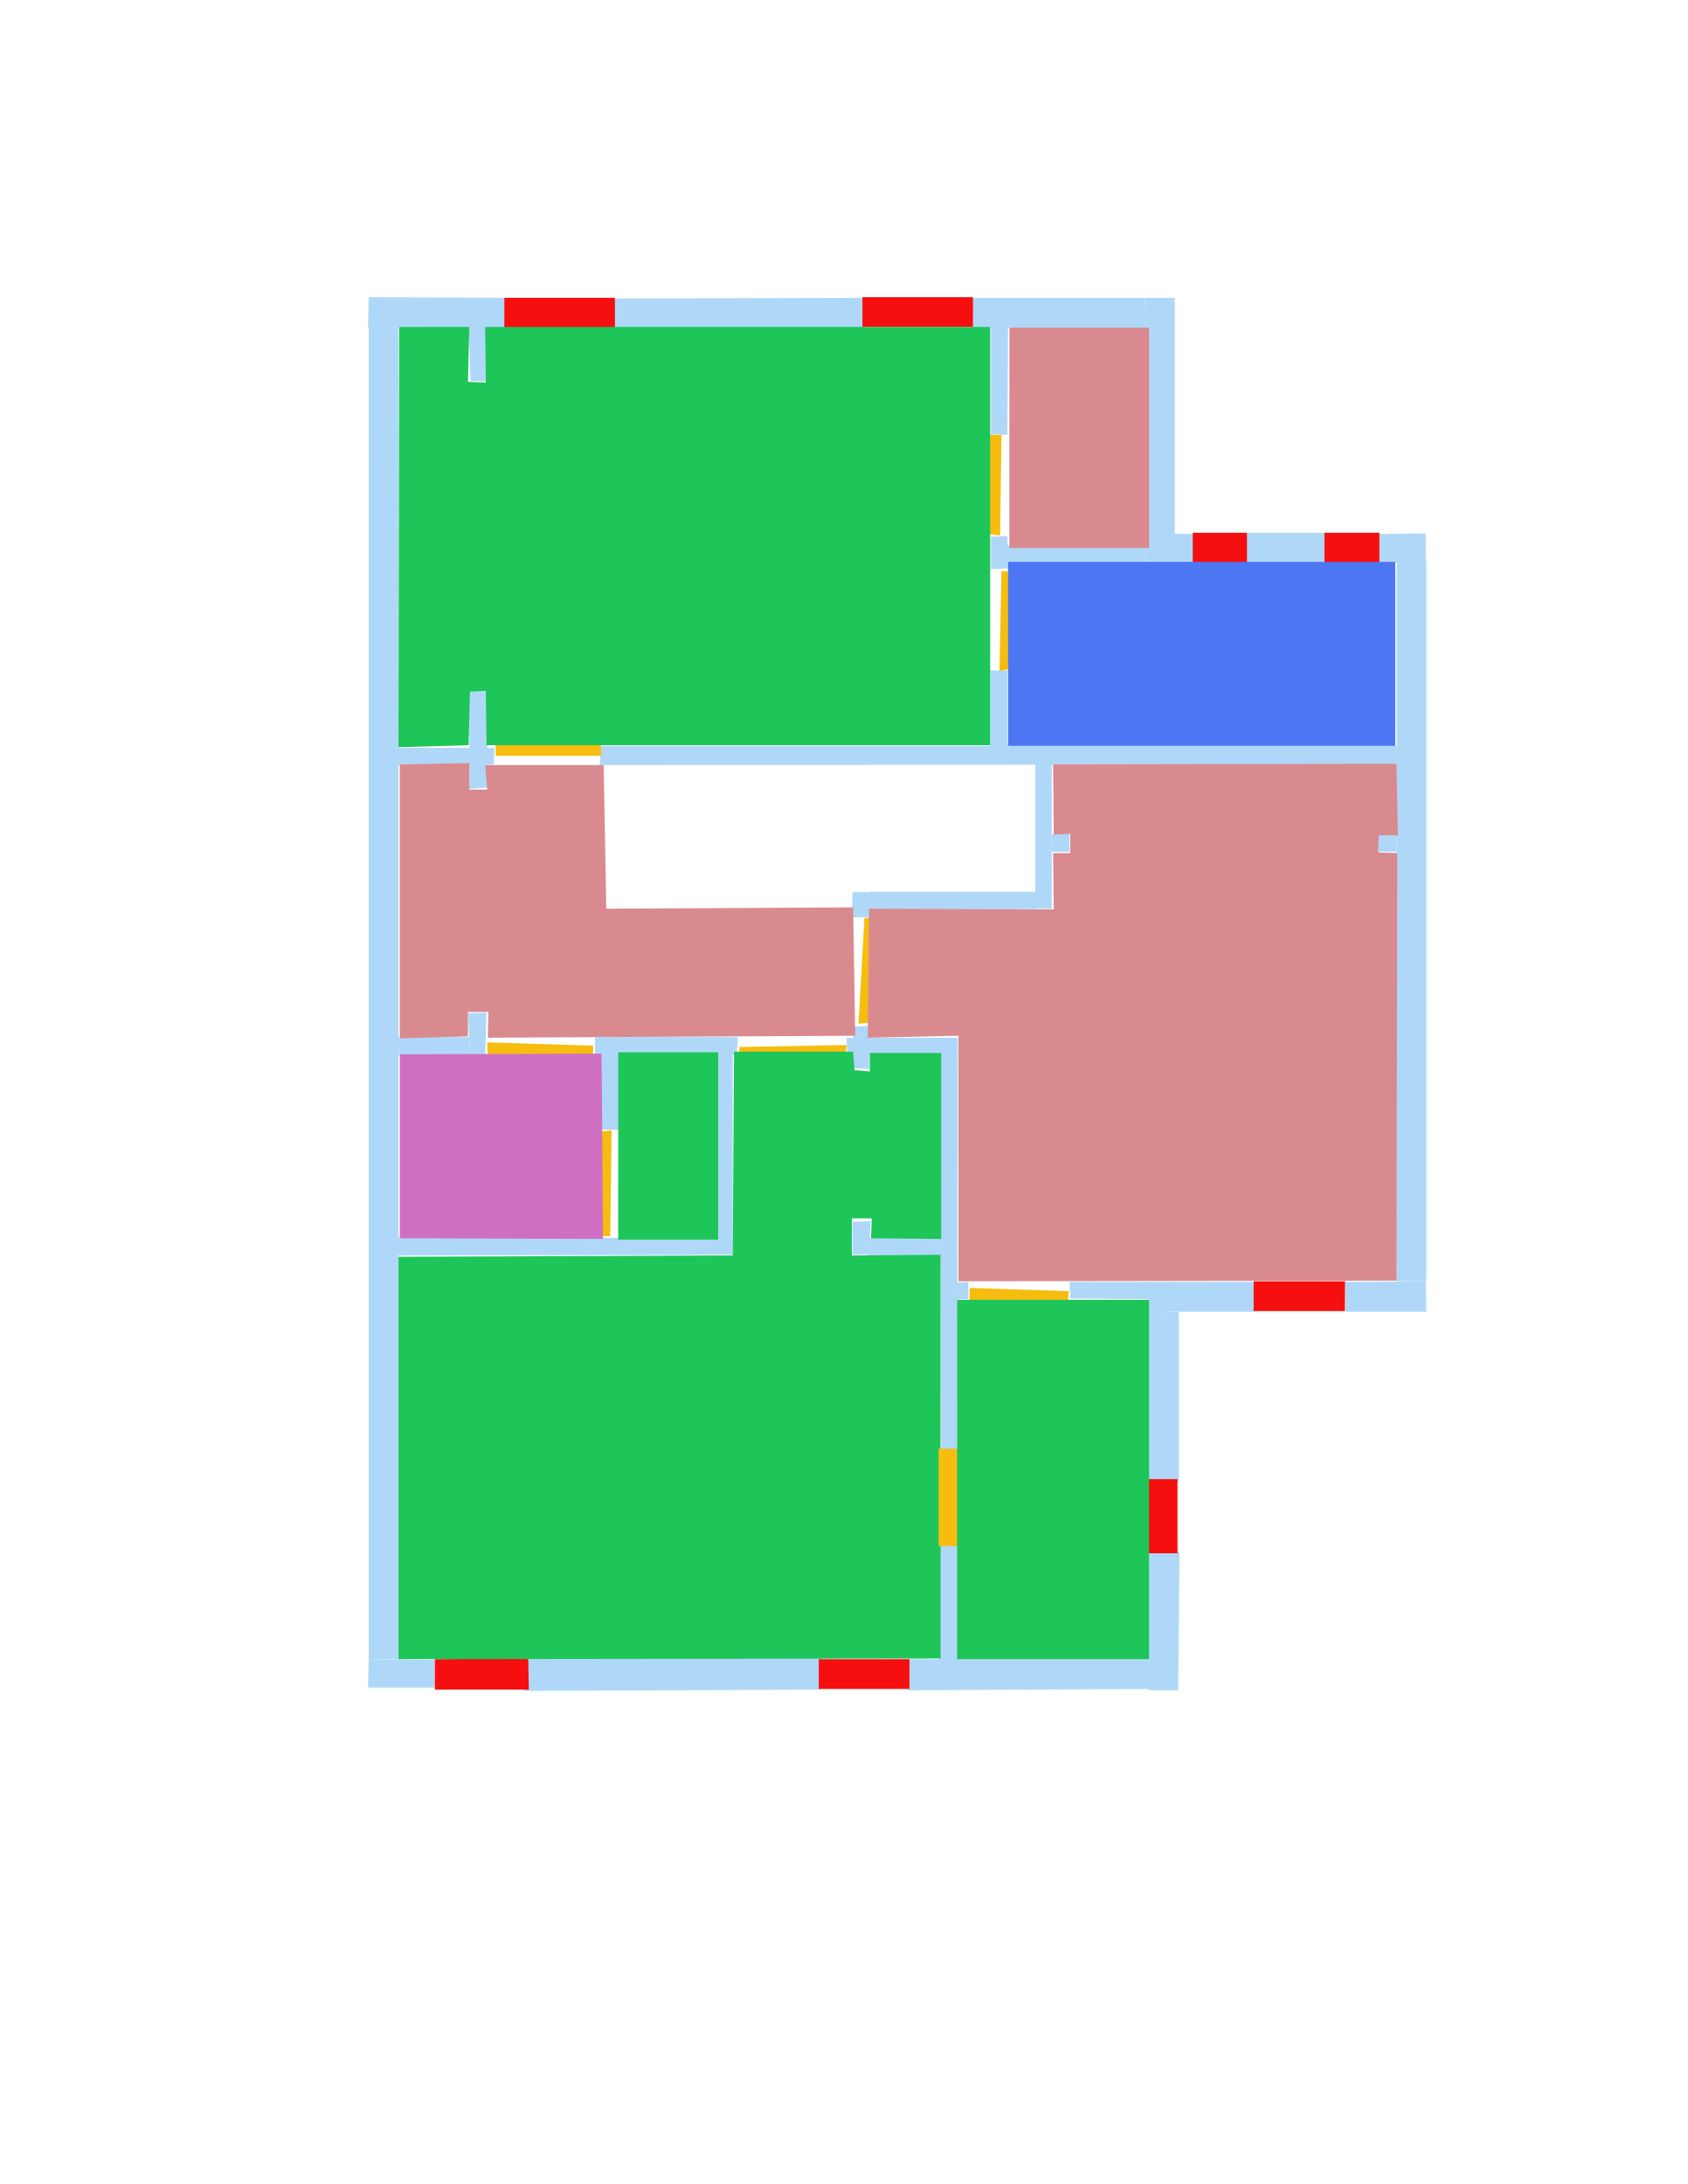
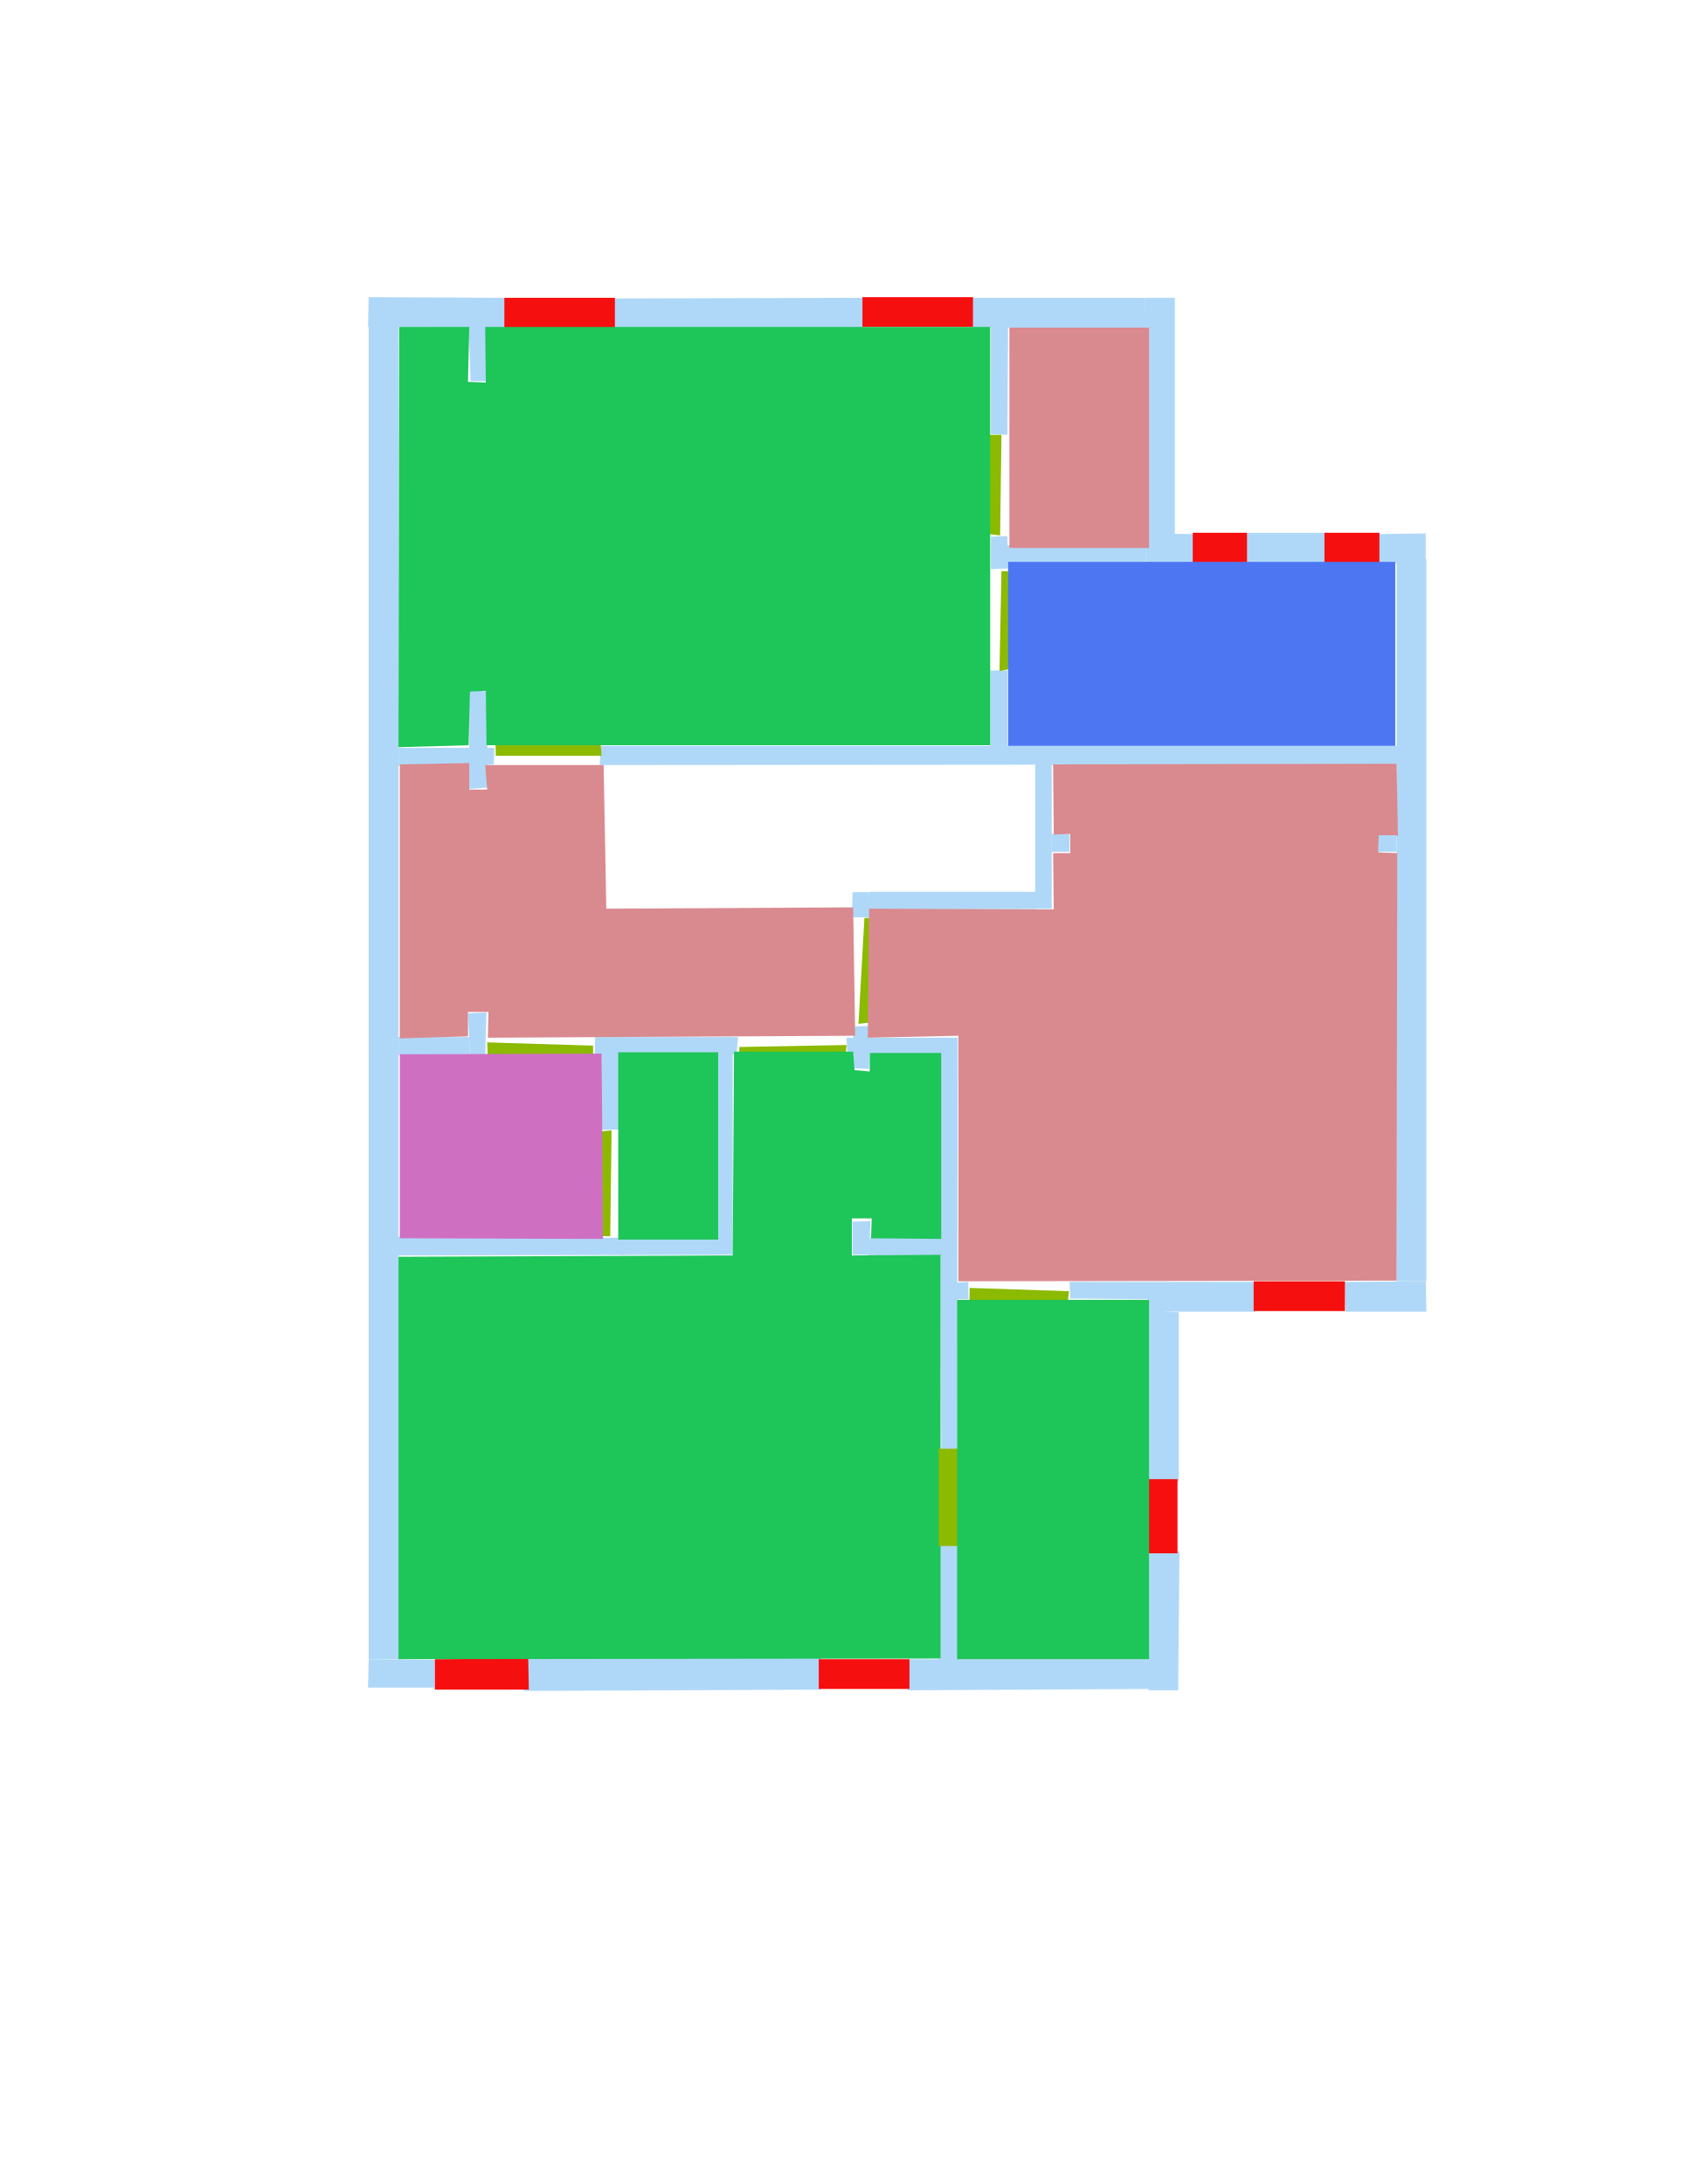
<svg xmlns="http://www.w3.org/2000/svg" version="1.1" width="2550" height="3300">
  <width>2550</width>
  <height>3300</height>
  <nclasslabel>6</nclasslabel>
  <nclassappear>4</nclassappear>
  <class>Door</class>
  <class>Parking</class>
  <class>Room</class>
  <class>Separation</class>
  <class>Wall</class>
  <class>Window</class>
  <polygon class="Wall" fill="#AFD8F8" id="0" transcription="" points="927,451 1305,450 1305,496 927,496 " />
  <polygon class="Wall" fill="#AFD8F8" id="2" transcription="" points="1881,805 2005,805 2005,852 1881,851 " />
  <polygon class="Wall" fill="#AFD8F8" id="5" transcription="" points="1781,1983 1781,2238 1734,2236 1735,1980 " />
  <polygon class="Wall" fill="#AFD8F8" id="6" transcription="" points="1419,2514 1419,2335 1450,2334 1450,2511 " />
  <polygon class="Wall" fill="#AFD8F8" id="7" transcription="" points="792,2503 1241,2505 1240,2553 791,2555 " />
  <polygon class="Wall" fill="#AFD8F8" id="8" transcription="" points="557,449 765,450 765,496 556,494 " />
  <polygon class="Wall" fill="#AFD8F8" id="9" transcription="" points="711,576 737,576 735,489 708,489 " />
  <polygon class="Wall" fill="#AFD8F8" id="10" transcription="" points="657,2508 657,2550 556,2550 557,2507 " />
  <polygon class="Wall" fill="#AFD8F8" id="11" transcription="" points="557,493 602,493 602,2507 557,2507 " />
  <polygon class="Wall" fill="#AFD8F8" id="12" transcription="" points="602,1130 747,1130 746,1155 602,1157 " />
  <polygon class="Wall" fill="#AFD8F8" id="13" transcription="" points="709,1043 737,1045 736,1190 709,1192 " />
  <polygon class="Wall" fill="#AFD8F8" id="14" transcription="" points="707,1531 710,1594 733,1594 735,1530 " />
  <polygon class="Wall" fill="#AFD8F8" id="15" transcription="" points="602,1567 709,1567 710,1594 602,1594 " />
  <polygon class="Wall" fill="#AFD8F8" id="16" transcription="" points="601,1869 1081,1871 1082,1896 601,1897 " />
  <polygon class="Wall" fill="#AFD8F8" id="17" transcription="" points="1079,1592 1081,1896 1107,1896 1107,1592 " />
  <polygon class="Wall" fill="#AFD8F8" id="18" transcription="" points="899,1567 1115,1567 1113,1593 899,1593 " />
  <polygon class="Wall" fill="#AFD8F8" id="19" transcription="" points="908,1707 935,1707 935,1592 909,1592 " />
  <polygon class="Wall" fill="#AFD8F8" id="20" transcription="" points="1422,2192 1446,2193 1447,1586 1420,1585 " />
  <polygon class="Wall" fill="#AFD8F8" id="21" transcription="" points="1279,1568 1447,1568 1447,1593 1280,1592 " />
  <polygon class="Wall" fill="#AFD8F8" id="22" transcription="" points="1289,1551 1315,1550 1313,1615 1289,1614 " />
  <polygon class="Wall" fill="#AFD8F8" id="23" transcription="" points="1314,1870 1425,1871 1422,1898 1312,1897 " />
  <polygon class="Wall" fill="#AFD8F8" id="24" transcription="" points="1288,1846 1315,1845 1313,1896 1288,1896 " />
  <polygon class="Wall" fill="#AFD8F8" id="25" transcription="" points="1463,1937 1446,1938 1445,1963 1463,1963 " />
  <polygon class="Wall" fill="#AFD8F8" id="26" transcription="" points="1616,1937 1736,1937 1737,1963 1617,1962 " />
  <polygon class="Wall" fill="#AFD8F8" id="27" transcription="" points="1735,1937 1897,1937 1896,1982 1735,1982 " />
  <polygon class="Wall" fill="#AFD8F8" id="28" transcription="" points="2032,1937 2033,1982 2155,1982 2154,1936 " />
  <polygon class="Wall" fill="#AFD8F8" id="29" transcription="" points="2110,847 2155,845 2155,1936 2110,1936 " />
  <polygon class="Wall" fill="#AFD8F8" id="30" transcription="" points="1373,2507 1736,2507 1737,2552 1372,2554 " />
  <polygon class="Wall" fill="#AFD8F8" id="31" transcription="" points="1780,2554 1735,2554 1736,2345 1782,2344 " />
  <polygon class="Wall" fill="#AFD8F8" id="32" transcription="" points="2082,807 2154,806 2154,850 2083,851 " />
  <polygon class="Wall" fill="#AFD8F8" id="33" transcription="" points="1730,806 1803,807 1805,851 1731,852 " />
  <polygon class="Wall" fill="#AFD8F8" id="34" transcription="" points="1497,811 1497,860 1523,859 1522,810 " />
  <polygon class="Wall" fill="#AFD8F8" id="35" transcription="" points="1520,824 1731,824 1731,851 1520,851 " />
  <polygon class="Wall" fill="#AFD8F8" id="36" transcription="" points="1730,450 1775,450 1775,807 1730,807 " />
  <polygon class="Wall" fill="#AFD8F8" id="37" transcription="" points="1469,450 1730,450 1731,495 1470,495 " />
  <polygon class="Wall" fill="#AFD8F8" id="38" transcription="" points="1497,493 1523,492 1522,657 1497,656 " />
  <polygon class="Wall" fill="#AFD8F8" id="39" transcription="" points="908,1127 2116,1127 2114,1155 906,1156 " />
  <polygon class="Wall" fill="#AFD8F8" id="40" transcription="" points="1496,1013 1522,1013 1522,1128 1496,1128 " />
  <polygon class="Wall" fill="#AFD8F8" id="41" transcription="" points="1564,1153 1589,1153 1589,1373 1564,1373 " />
  <polygon class="Wall" fill="#AFD8F8" id="42" transcription="" points="1589,1260 1616,1260 1616,1287 1589,1287 " />
  <polygon class="Wall" fill="#AFD8F8" id="43" transcription="" points="1288,1348 1313,1348 1314,1386 1287,1386 " />
  <polygon class="Wall" fill="#AFD8F8" id="44" transcription="" points="1313,1347.5 1565,1347.5 1565,1373.5 1313,1374 " />
-   <polygon class="Door" fill="#F6BD0F" id="45" transcription="" points="746,977 749,1142 909,1142 902,1060 825,987 " />
-   <polygon class="Door" fill="#F6BD0F" id="46" transcription="" points="1513,863 1673,863 1643,954 1588,998 1510,1014 " />
-   <polygon class="Door" fill="#F6BD0F" id="47" transcription="" points="1355,657 1513,657 1511,809 1424,799 1358,727 " />
-   <polygon class="Door" fill="#F6BD0F" id="48" transcription="" points="1306,1387 1473,1386 1445,1479 1377,1538 1297,1547 " />
-   <polygon class="Door" fill="#F6BD0F" id="49" transcription="" points="1117,1582 1115,1756 1222,1722 1273,1639 1279,1579 " />
-   <polygon class="Door" fill="#F6BD0F" id="50" transcription="" points="736,1575 740,1660 820,1740 898,1745 896,1580 " />
-   <polygon class="Door" fill="#F6BD0F" id="51" transcription="" points="924,1708 835,1716 775,1779 755,1866 922,1868 " />
-   <polygon class="Door" fill="#F6BD0F" id="52" transcription="" points="1465,1946 1462,2112 1561,2084 1609,2006 1615,1951 " />
+   <polygon class="Door" fill="#8BBA00" id="45" transcription="" points="746,977 749,1142 909,1142 902,1060 825,987 " />
+   <polygon class="Door" fill="#8BBA00" id="46" transcription="" points="1513,863 1673,863 1643,954 1588,998 1510,1014 " />
+   <polygon class="Door" fill="#8BBA00" id="47" transcription="" points="1355,657 1513,657 1511,809 1424,799 1358,727 " />
+   <polygon class="Door" fill="#8BBA00" id="48" transcription="" points="1306,1387 1473,1386 1445,1479 1377,1538 1297,1547 " />
+   <polygon class="Door" fill="#8BBA00" id="49" transcription="" points="1117,1582 1115,1756 1222,1722 1273,1639 1279,1579 " />
+   <polygon class="Door" fill="#8BBA00" id="50" transcription="" points="736,1575 740,1660 820,1740 898,1745 896,1580 " />
+   <polygon class="Door" fill="#8BBA00" id="51" transcription="" points="924,1708 835,1716 775,1779 755,1866 922,1868 " />
+   <polygon class="Door" fill="#8BBA00" id="52" transcription="" points="1465,1946 1462,2112 1561,2084 1609,2006 1615,1951 " />
  <polygon class="Window" fill="#f60f0f" id="53" transcription="" points="657,2507 798,2506 799,2553 657,2553 " />
  <polygon class="Window" fill="#f60f0f" id="54" transcription="" points="1237,2507 1374,2507 1374,2552 1237,2552 " />
  <polygon class="Window" fill="#f60f0f" id="55" transcription="" points="1735,2235 1779,2235 1779,2347 1735,2347 " />
  <polygon class="Window" fill="#f60f0f" id="56" transcription="" points="1894,1936 2032,1936 2032,1981 1894,1981 " />
  <polygon class="Window" fill="#f60f0f" id="57" transcription="" points="2001,805 2084,805 2084,851 2001,851 " />
  <polygon class="Window" fill="#f60f0f" id="58" transcription="" points="1802,805 1884,805 1884,850 1802,850 " />
  <polygon class="Window" fill="#f60f0f" id="59" transcription="" points="1303,449 1470,449 1470,494 1303,494 " />
  <polygon class="Window" fill="#f60f0f" id="60" transcription="" points="762,450 929,450 929,495 762,495 " />
  <polygon class="bathRoom" fill="#cf6fc2" id="61" transcription="" points="604,1593 909,1592 911,1872 604,1871 " />
  <polygon class="livingRoom" fill="#1ec558" id="62" transcription="" points="1109,1589 1107,1897 602,1899 602,2507 1421,2506 1421,1896 1287,1897 1287,1841 1317,1841 1316,1871 1422,1872 1422,1591 1314,1591 1314,1619 1291,1617 1289,1589 " />
-   <polygon class="Door" fill="#F6BD0F" id="63" transcription="" points="1418,2189 1448,2189 1448,2336 1418,2336 " />
+   <polygon class="Door" fill="#8BBA00" id="63" transcription="" points="1418,2189 1448,2189 1448,2336 1418,2336 " />
  <polygon class="livingRoom" fill="#1ec558" id="64" transcription="" points="1446,1964 1736,1964 1736,2507 1446,2507 " />
  <polygon class="bedRoom" fill="#d98a8f" id="65" transcription="" points="1591,1155 2110,1154 2112,1263 2083,1264 2083,1288 2111,1289 2110,1935 1448,1936 1448,1565 1311,1568 1313,1373 1592,1374 1591,1289 1617,1289 1617,1260 1592,1261 " />
  <polygon class="Wall" fill="#AFD8F8" id="66" transcription="" points="2083,1262 2110,1262 2110,1287 2082,1287 " />
  <polygon class="bedRoom" fill="#d98a8f" id="67" transcription="" points="604,1155 709,1153 709,1193 736,1193 733,1156 912,1156 916,1373 1289,1371 1292,1565 737,1568 738,1529 707,1529 707,1566 604,1569 " />
  <polygon class="bedRoom" fill="#d98a8f" id="68" transcription="" points="1525,495 1736,495 1736,828 1525,828 " />
  <polygon class="kitchen" fill="#4c76f2" id="69" transcription="" points="1523,849 2108,849 2108,1127 1523,1127 " />
  <polygon class="livingRoom" fill="#1ec558" id="70" transcription="" points="603,494 709,494 707,577 734,578 733,494 1496,494 1496,1126 735,1126 734,1044 710,1045 708,1126 602,1129 " />
  <polygon class="livingRoom" fill="#1ec558" id="71" transcription="" points="934,1590 1085,1590 1085,1873 934,1873 " />
  <relation type="outerP" objects="8,60,0,59,37,36,33,58,2,57,32,29,28,56,27,5,55,31,30,54,7,53,10,11" />
  <relation type="incident" objects="8,60" />
  <relation type="incident" objects="8,9" />
  <relation type="incident" objects="60,0" />
  <relation type="incident" objects="0,59" />
  <relation type="incident" objects="59,37" />
  <relation type="incident" objects="37,38" />
  <relation type="incident" objects="37,36" />
  <relation type="incident" objects="36,33" />
  <relation type="incident" objects="33,35" />
  <relation type="incident" objects="33,58" />
  <relation type="incident" objects="58,2" />
  <relation type="incident" objects="2,57" />
  <relation type="incident" objects="57,32" />
  <relation type="incident" objects="32,29" />
  <relation type="incident" objects="29,39" />
  <relation type="incident" objects="29,66" />
  <relation type="incident" objects="29,28" />
  <relation type="incident" objects="28,28" />
  <relation type="incident" objects="27,56" />
  <relation type="incident" objects="56,28" />
  <relation type="incident" objects="27,5" />
  <relation type="incident" objects="5,55" />
  <relation type="incident" objects="55,31" />
  <relation type="incident" objects="31,30" />
  <relation type="incident" objects="30,54" />
  <relation type="incident" objects="54,7" />
  <relation type="incident" objects="7,53" />
  <relation type="incident" objects="53,10" />
  <relation type="incident" objects="10,11" />
  <relation type="incident" objects="30,6" />
  <relation type="incident" objects="11,8" />
  <relation type="incident" objects="11,12" />
  <relation type="incident" objects="12,13" />
  <relation type="incident" objects="12,45" />
  <relation type="incident" objects="45,39" />
  <relation type="incident" objects="39,40" />
  <relation type="incident" objects="40,46" />
  <relation type="incident" objects="46,34" />
  <relation type="incident" objects="34,35" />
  <relation type="incident" objects="34,47" />
  <relation type="incident" objects="47,38" />
  <relation type="incident" objects="39,41" />
  <relation type="incident" objects="41,42" />
  <relation type="incident" objects="41,44" />
  <relation type="incident" objects="44,48" />
  <relation type="incident" objects="48,22" />
  <relation type="incident" objects="22,21" />
  <relation type="incident" objects="21,20" />
  <relation type="incident" objects="20,23" />
  <relation type="incident" objects="23,24" />
  <relation type="incident" objects="20,52" />
  <relation type="incident" objects="52,26" />
  <relation type="incident" objects="26,27" />
  <relation type="incident" objects="20,63" />
  <relation type="incident" objects="63,6" />
  <relation type="incident" objects="21,49" />
  <relation type="incident" objects="49,18" />
  <relation type="incident" objects="18,19" />
  <relation type="incident" objects="18,17" />
  <relation type="incident" objects="17,16" />
  <relation type="incident" objects="16,51" />
  <relation type="incident" objects="51,19" />
  <relation type="incident" objects="16,11" />
  <relation type="incident" objects="11,15" />
  <relation type="incident" objects="15,14" />
  <relation type="incident" objects="14,50" />
  <relation type="incident" objects="50,18" />
  <relation type="neighbour" objects="70,67" />
  <relation type="neighbour" objects="67,61" />
  <relation type="neighbour" objects="61,71" />
  <relation type="neighbour" objects="71,67" />
  <relation type="neighbour" objects="67,65" />
  <relation type="neighbour" objects="65,69" />
  <relation type="neighbour" objects="69,70" />
  <relation type="neighbour" objects="70,68" />
  <relation type="neighbour" objects="68,69" />
  <relation type="neighbour" objects="65,64" />
  <relation type="neighbour" objects="64,62" />
  <relation type="neighbour" objects="62,65" />
  <relation type="neighbour" objects="62,67" />
  <relation type="neighbour" objects="62,71" />
  <relation type="neighbour" objects="62,61" />
  <relation type="access" objects="68,47,70" />
  <relation type="access" objects="67,45,70" />
  <relation type="access" objects="67,48,65" />
  <relation type="access" objects="70,46,69" />
  <relation type="access" objects="67,50,61" />
  <relation type="access" objects="71,51,61" />
  <relation type="access" objects="67,49,62" />
  <relation type="access" objects="62,63,64" />
  <relation type="access" objects="65,52,64" />
  <relation type="surround" objects="8,60,0,59,37,38,47,34,46,40,39,45,12,11,8,70" />
  <relation type="surround" objects="37,36,33,35,34,47,38,37,68" />
  <relation type="surround" objects="35,33,58,2,57,32,29,39,40,46,34,35,69" />
  <relation type="surround" objects="12,45,39,41,44,43,48,22,21,49,18,50,14,15,11,12,67" />
  <relation type="surround" objects="15,14,50,18,19,51,16,11,15,61" />
  <relation type="surround" objects="18,17,16,51,19,18,71" />
  <relation type="surround" objects="44,41,39,29,28,56,27,26,52,25,20,21,22,48,43,44,65" />
  <relation type="surround" objects="16,17,49,21,20,63,6,30,54,7,53,10,11,16,62" />
  <relation type="surround" objects="25,52,26,27,5,55,31,30,6,63,20,25,64" />
</svg>
